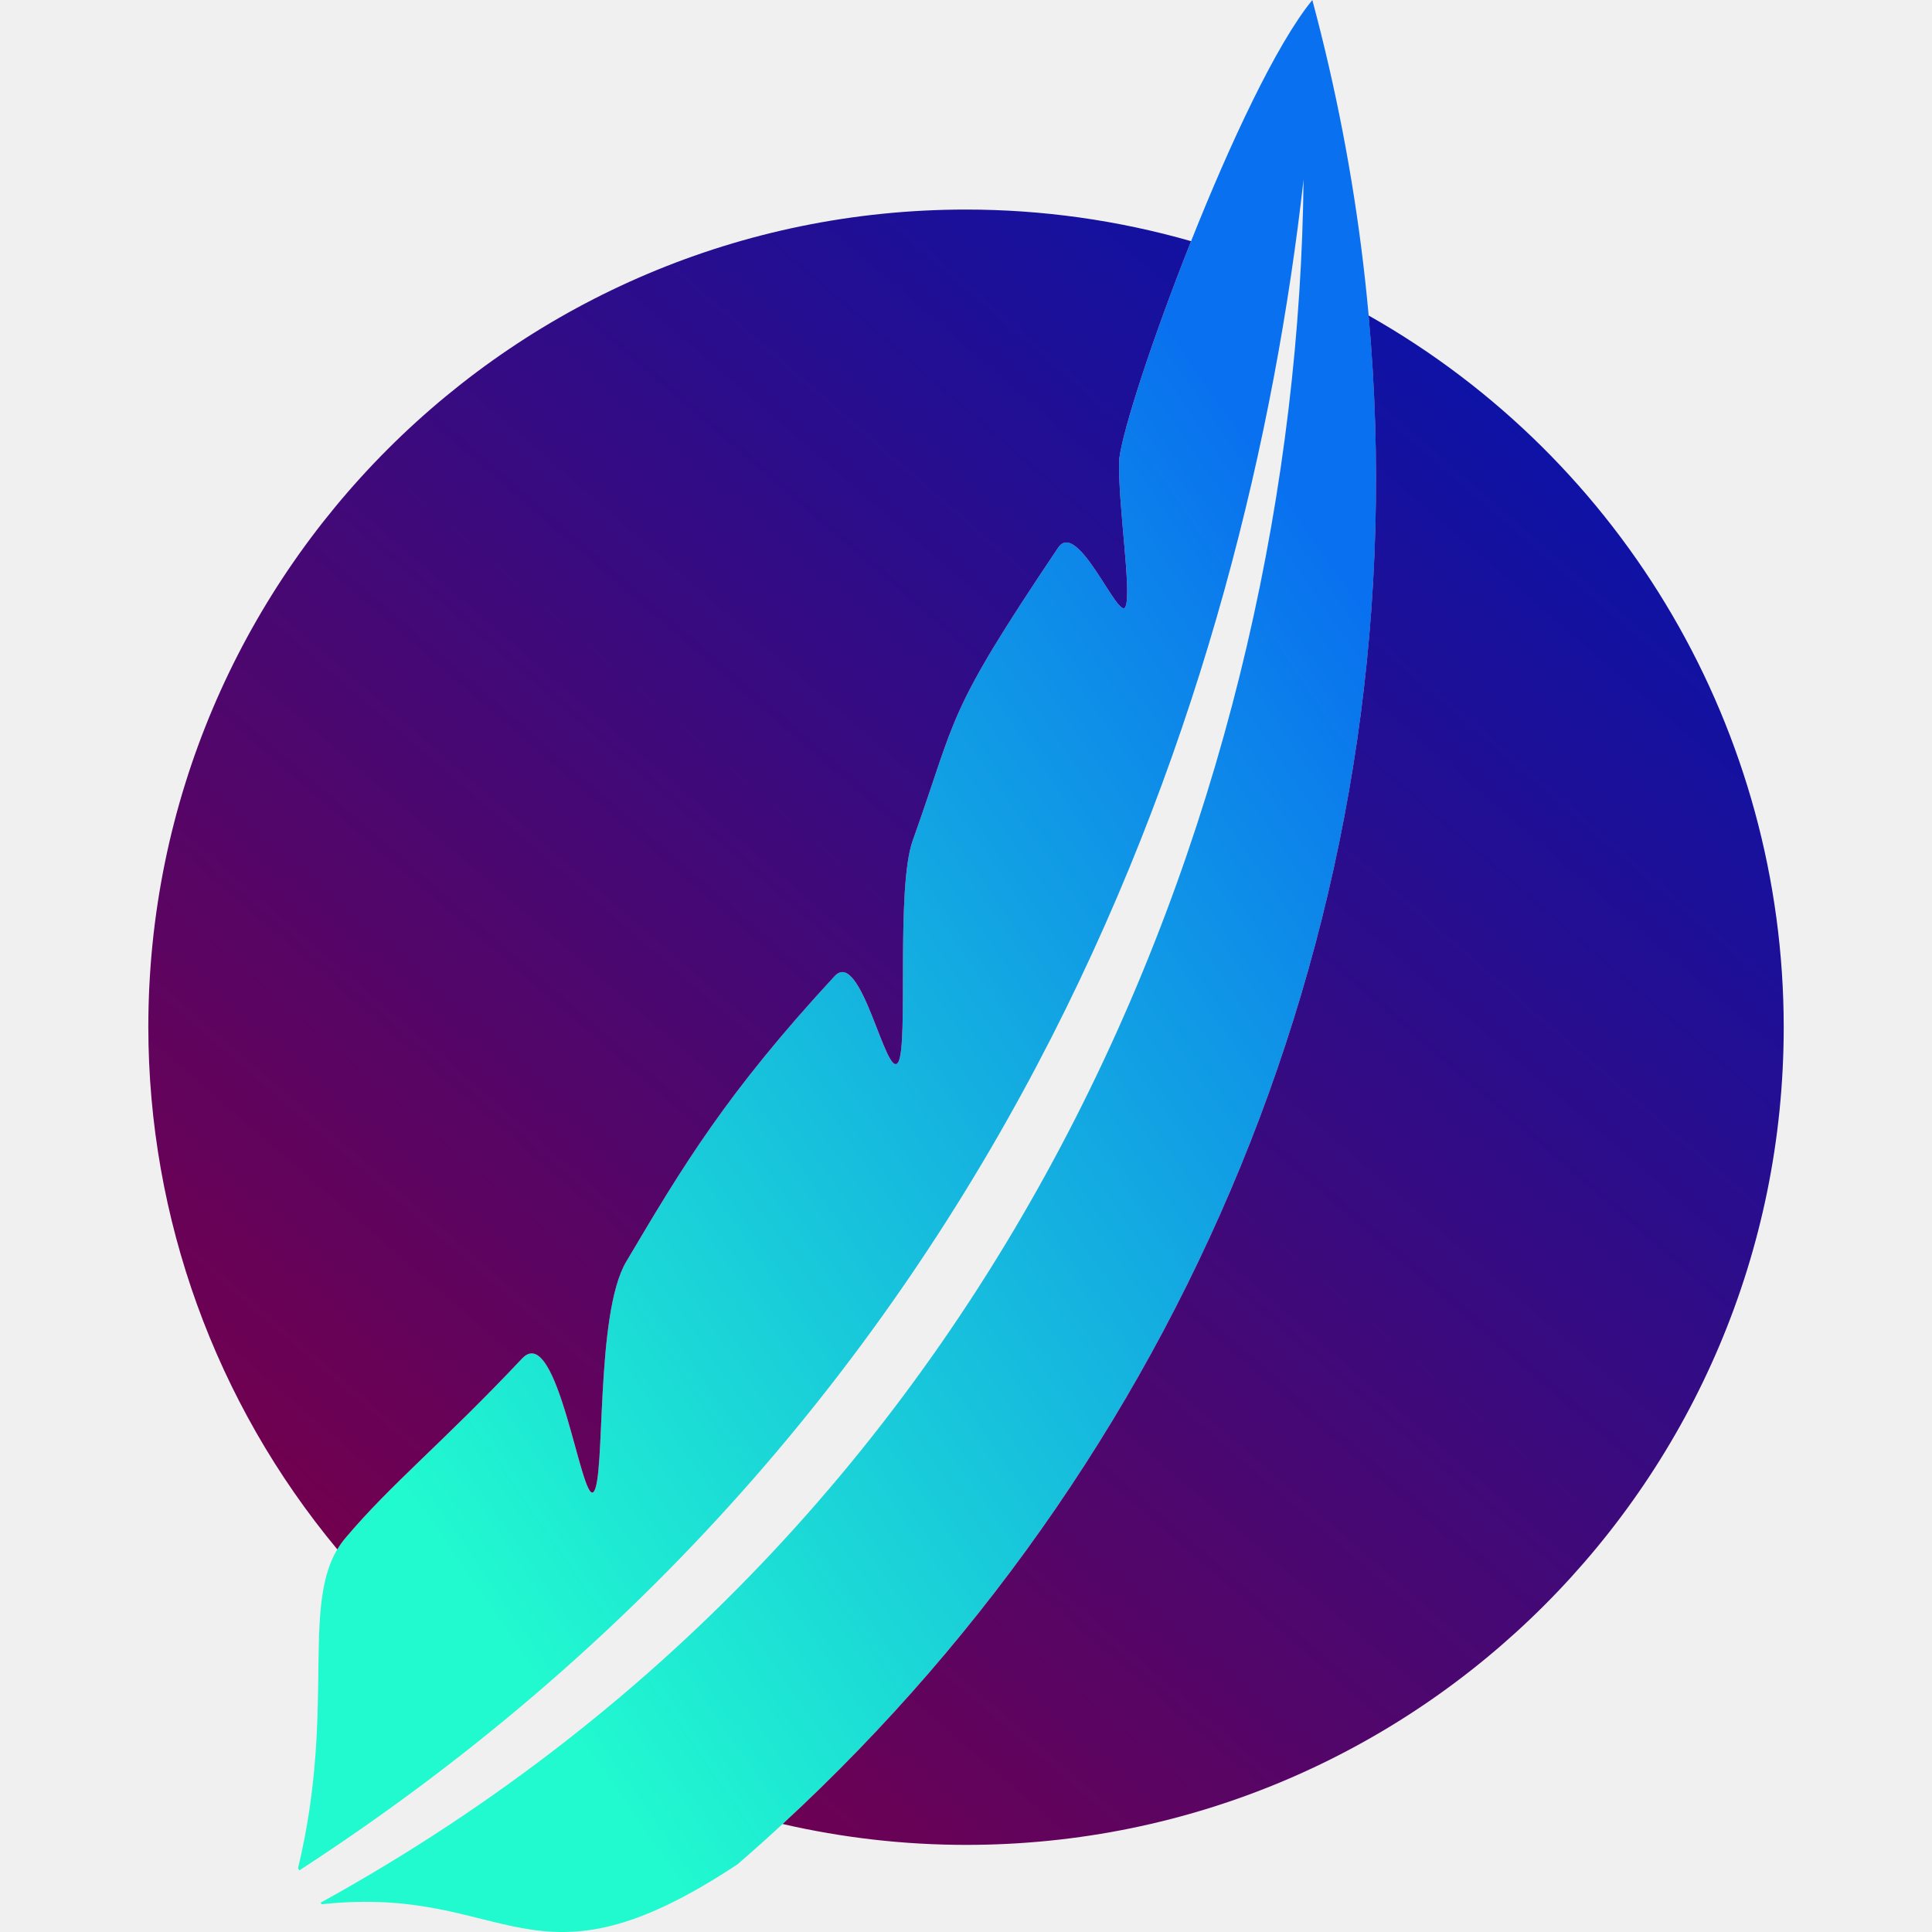
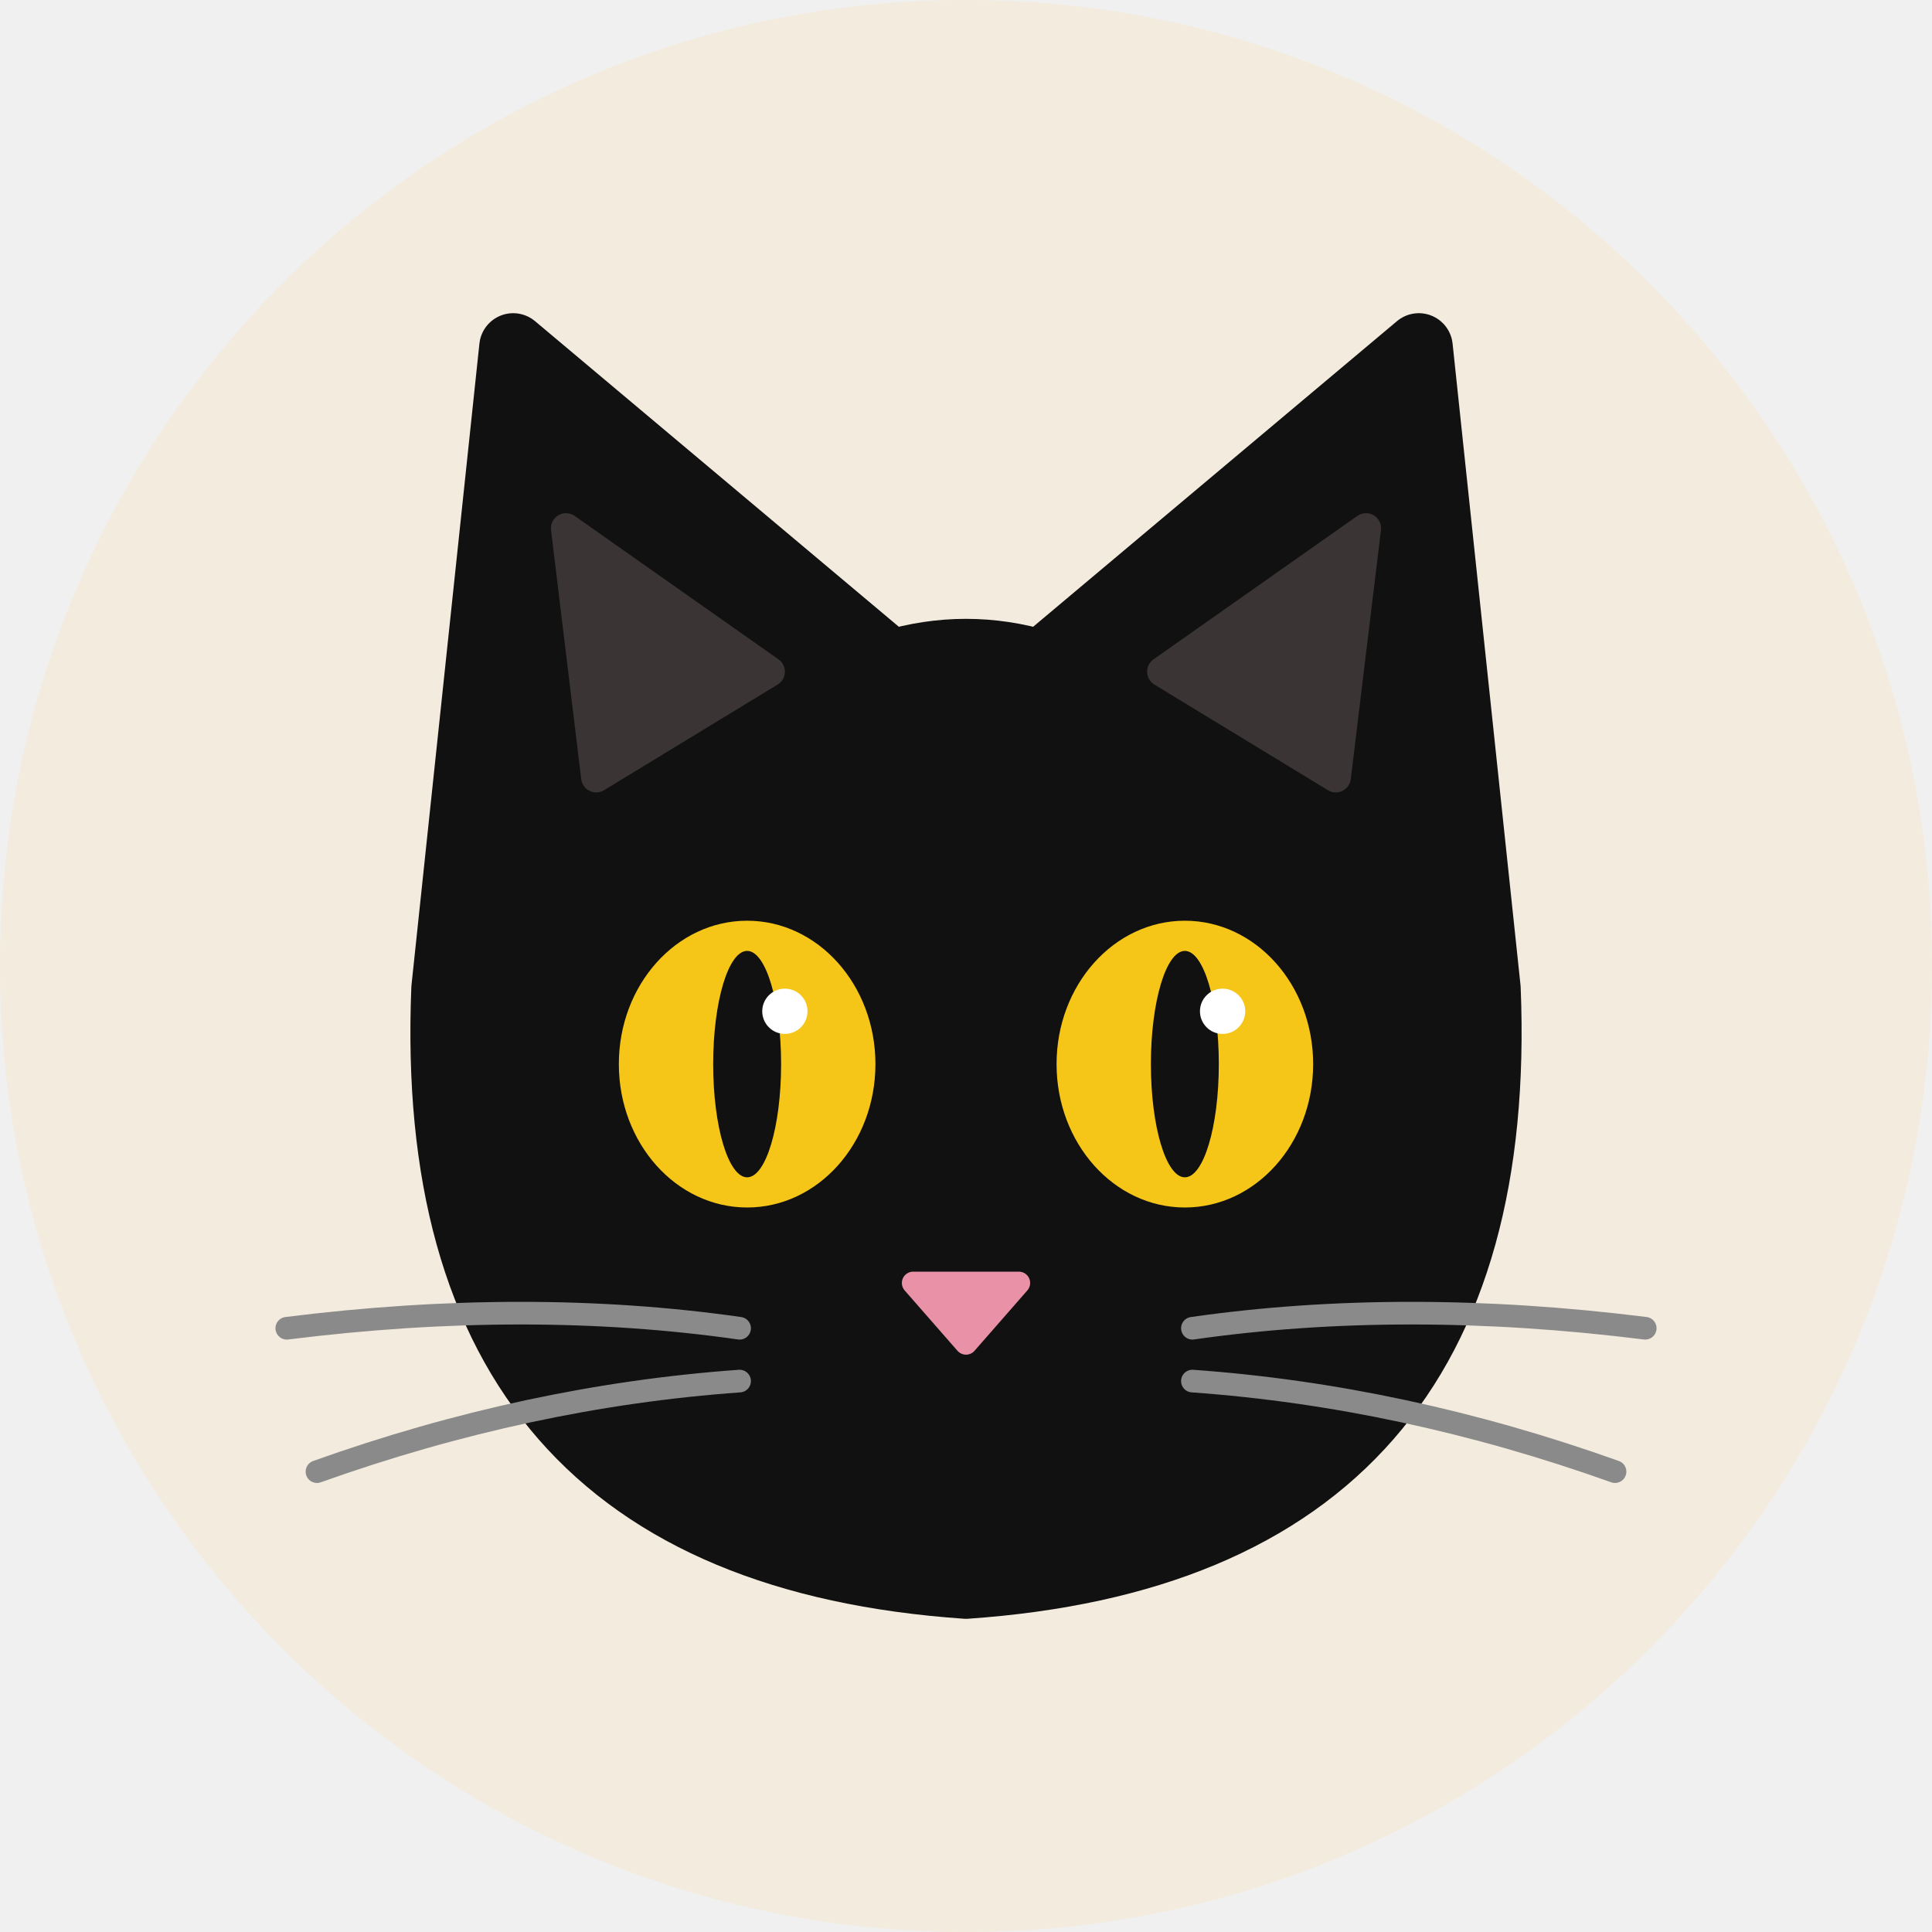
- <svg xmlns="http://www.w3.org/2000/svg" xmlns:xlink="http://www.w3.org/1999/xlink" width="512" height="512" version="1.1" viewBox="0 0 512 512">
-   <defs>
-     <linearGradient id="linearGradient22708">
-       <stop stop-color="#21facf" offset="0" />
-       <stop stop-color="#0970ef" offset="1" />
-     </linearGradient>
-     <linearGradient id="linearGradient6949" x1="68.454" x2="198.59" y1="246.73" y2="96.35" gradientTransform="translate(-5.754,-56.594)" gradientUnits="userSpaceOnUse">
-       <stop stop-color="#72004e" offset="0" />
-       <stop stop-color="#0015b1" offset="1" />
-     </linearGradient>
-     <linearGradient id="linearGradient22718" x1="56.735" x2="155.2" y1="246.96" y2="58.575" gradientUnits="userSpaceOnUse">
-       <stop stop-color="#4f00da" offset="0" />
-       <stop stop-color="#e5311b" offset="1" />
-     </linearGradient>
-     <linearGradient id="linearGradient23463" x1="68.454" x2="198.59" y1="246.73" y2="96.35" gradientUnits="userSpaceOnUse" xlink:href="#linearGradient22708" />
-     <linearGradient id="linearGradient903" x1="54.478" x2="192.1" y1="247.56" y2="9.809" gradientTransform="matrix(.87923 0 0 .87923 -9.551 48.787)" gradientUnits="userSpaceOnUse">
-       <stop stop-color="#dc180d" offset="0" />
-       <stop stop-color="#f96e20" offset=".5" />
-       <stop stop-color="#f4ce41" offset="1" />
-     </linearGradient>
-     <linearGradient id="linearGradient918" x1="39.468" x2="154.99" y1="204.22" y2="124.47" gradientUnits="userSpaceOnUse" xlink:href="#linearGradient22708" />
-   </defs>
-   <g transform="matrix(2.473 0 0 2.473 -4.8978 -4.8812)">
-     <path transform="translate(-5.5496,-57.412)" d="m148.16 59.393c-7.71 9.399-19.951 42.888-20.696 49.204-0.17 4.674 1.373 14.231 0.672 15.805-0.719 1.613-5.117-9.446-7.215-6.327-12.219 18.168-10.7 17.731-15.582 31.378-1.836 5.131-0.424 21.99-1.567 23.773-1.273 1.987-3.962-12.31-6.806-9.236-11.603 12.54-16.279 20.379-22.336 30.607-3.359 5.673-2.182 23.33-3.506 24.674-1.302 1.321-3.857-18.326-7.644-14.309-8.519 9.038-14.054 13.441-18.946 19.252-5.198 6.174-0.783 17.584-5.067 35.383l0.145 0.221c77.447-50.308 101.52-127.16 107.61-181.19-0.681 63.93-29.41 142.78-105.33 184.65l0.113 0.171c20.241-2.181 22.307 10.458 44.562-4.284 55.792-48.277 81.856-124.29 61.593-199.78z" display="none" fill="url(#linearGradient903)" />
-     <path transform="translate(-5.5498,-57.412)" d="m148.16 59.393c-7.71 9.399-19.951 42.888-20.696 49.204-0.17 4.674 1.373 14.231 0.672 15.805-0.719 1.613-5.117-9.446-7.215-6.327-12.219 18.168-10.7 17.731-15.582 31.378-1.836 5.131-0.424 21.99-1.567 23.773-1.273 1.987-3.962-12.31-6.806-9.236-11.603 12.54-16.279 20.379-22.336 30.607-3.359 5.673-2.182 23.33-3.506 24.674-1.302 1.321-3.857-18.326-7.644-14.309-8.519 9.038-14.054 13.441-18.946 19.252-5.198 6.174-0.783 17.584-5.067 35.383l0.145 0.221c77.447-50.308 101.52-127.16 107.61-181.19-0.681 63.93-29.41 142.78-105.33 184.65l0.113 0.171c20.241-2.181 22.307 10.458 44.562-4.284 55.792-48.277 81.856-124.29 61.593-199.78z" fill="url(#linearGradient918)" />
-     <g transform="translate(0 2.0218e-5)">
-       <path transform="translate(-5.7543,-56.594)" d="m111.25 81.024c-48.394-1.5e-5 -87.625 39.231-87.625 87.625 0.017 20.443 7.182 40.236 20.253 55.954 0.252-0.422 0.536-0.824 0.858-1.206 4.892-5.81 10.427-10.214 18.946-19.252 3.787-4.018 6.341 15.63 7.644 14.309 1.324-1.344 0.147-19.001 3.506-24.674 6.056-10.228 10.733-18.067 22.336-30.607 2.844-3.074 5.533 11.223 6.806 9.236 1.142-1.782-0.269-18.641 1.566-23.773 4.882-13.647 3.363-13.21 15.582-31.378 2.098-3.119 6.496 7.94 7.215 6.327 0.701-1.573-0.842-11.131-0.672-15.805 0.372-3.15 3.604-13.059 7.705-23.367-7.843-2.247-15.962-3.388-24.12-3.389zm43.142 11.356c5.566 61.595-18.426 120.7-62.796 161.65 6.446 1.486 13.04 2.237 19.655 2.239 48.394 1e-5 87.625-39.231 87.625-87.625-3.1e-4 -31.581-16.995-60.719-44.484-76.268z" display="none" fill="url(#linearGradient22718)" />
-       <path transform="translate(-5.754,-56.594)" d="m111.25 81.024c-48.394-1.5e-5 -87.625 39.231-87.625 87.625 0.017 20.443 7.182 40.236 20.253 55.954 0.252-0.422 0.536-0.824 0.858-1.206 4.892-5.81 10.427-10.214 18.946-19.252 3.787-4.018 6.341 15.63 7.644 14.309 1.324-1.344 0.147-19.001 3.506-24.674 6.056-10.228 10.733-18.067 22.336-30.607 2.844-3.074 5.533 11.223 6.806 9.236 1.142-1.782-0.269-18.641 1.566-23.773 4.882-13.647 3.363-13.21 15.582-31.378 2.098-3.119 6.496 7.94 7.215 6.327 0.701-1.573-0.842-11.131-0.672-15.805 0.372-3.15 3.604-13.059 7.705-23.367-7.843-2.247-15.962-3.388-24.12-3.389zm43.142 11.356c5.566 61.595-18.426 120.7-62.796 161.65 6.446 1.486 13.04 2.237 19.655 2.239 48.394 1e-5 87.625-39.231 87.625-87.625-3.1e-4 -31.581-16.995-60.719-44.484-76.268z" display="none" fill="url(#linearGradient23463)" />
-       <path d="m105.5 24.43c-48.394-1.5e-5 -87.625 39.231-87.625 87.625 0.017 20.443 7.182 40.236 20.253 55.954 0.252-0.422 0.536-0.824 0.858-1.206 4.892-5.81 10.427-10.214 18.946-19.252 3.787-4.018 6.341 15.63 7.644 14.309 1.324-1.344 0.147-19.001 3.506-24.674 6.056-10.228 10.733-18.067 22.336-30.607 2.844-3.074 5.533 11.223 6.806 9.236 1.142-1.782-0.269-18.641 1.566-23.773 4.882-13.647 3.363-13.21 15.582-31.378 2.098-3.119 6.496 7.94 7.215 6.327 0.701-1.573-0.842-11.131-0.672-15.805 0.372-3.15 3.604-13.059 7.705-23.367-7.843-2.247-15.962-3.388-24.12-3.389zm43.142 11.356c5.566 61.595-18.426 120.7-62.796 161.65 6.446 1.486 13.04 2.237 19.655 2.239 48.394 1e-5 87.625-39.231 87.625-87.625-3.1e-4 -31.581-16.995-60.719-44.484-76.268z" fill="url(#linearGradient6949)" />
+ <svg xmlns="http://www.w3.org/2000/svg" width="512" height="512" viewBox="0 0 512 512">
+   <circle cx="256" cy="256" r="256" fill="#F3EBDD" />
+   <g id="cat">
+     <path d="M118 262 L136 92 L236 176 Q256 170 276 176 L376 92 L394 262 Q400 410 256 420 Q112 410 118 262 Z" fill="#111111" stroke="#111111" stroke-width="18" stroke-linejoin="round" />
+     <path d="M150 140 L158 206 L204 178 Z M362 140 L354 206 L308 178 Z" fill="#3A3434" stroke="#3A3434" stroke-width="8" stroke-linejoin="round" />
+     <ellipse cx="198" cy="282" rx="34" ry="38" fill="#F5C518" />
+     <ellipse cx="314" cy="282" rx="34" ry="38" fill="#F5C518" />
+     <ellipse cx="198" cy="282" rx="9" ry="30" fill="#111111" />
+     <ellipse cx="314" cy="282" rx="9" ry="30" fill="#111111" />
+     <circle cx="208" cy="268" r="6" fill="#FFFFFF" />
+     <circle cx="324" cy="268" r="6" fill="#FFFFFF" />
+     <path d="M242 340 L270 340 L256 356 Z" fill="#E991A6" stroke="#E991A6" stroke-width="6" stroke-linejoin="round" />
+     <g stroke="#8A8A8A" stroke-width="6" stroke-linecap="round" fill="none">
+       <path d="M196 352 Q140 344 76 352" />
+       <path d="M196 366 Q140 370 84 390" />
+       <path d="M316 352 Q372 344 436 352" />
+       <path d="M316 366 Q372 370 428 390" />
    </g>
  </g>
</svg>
